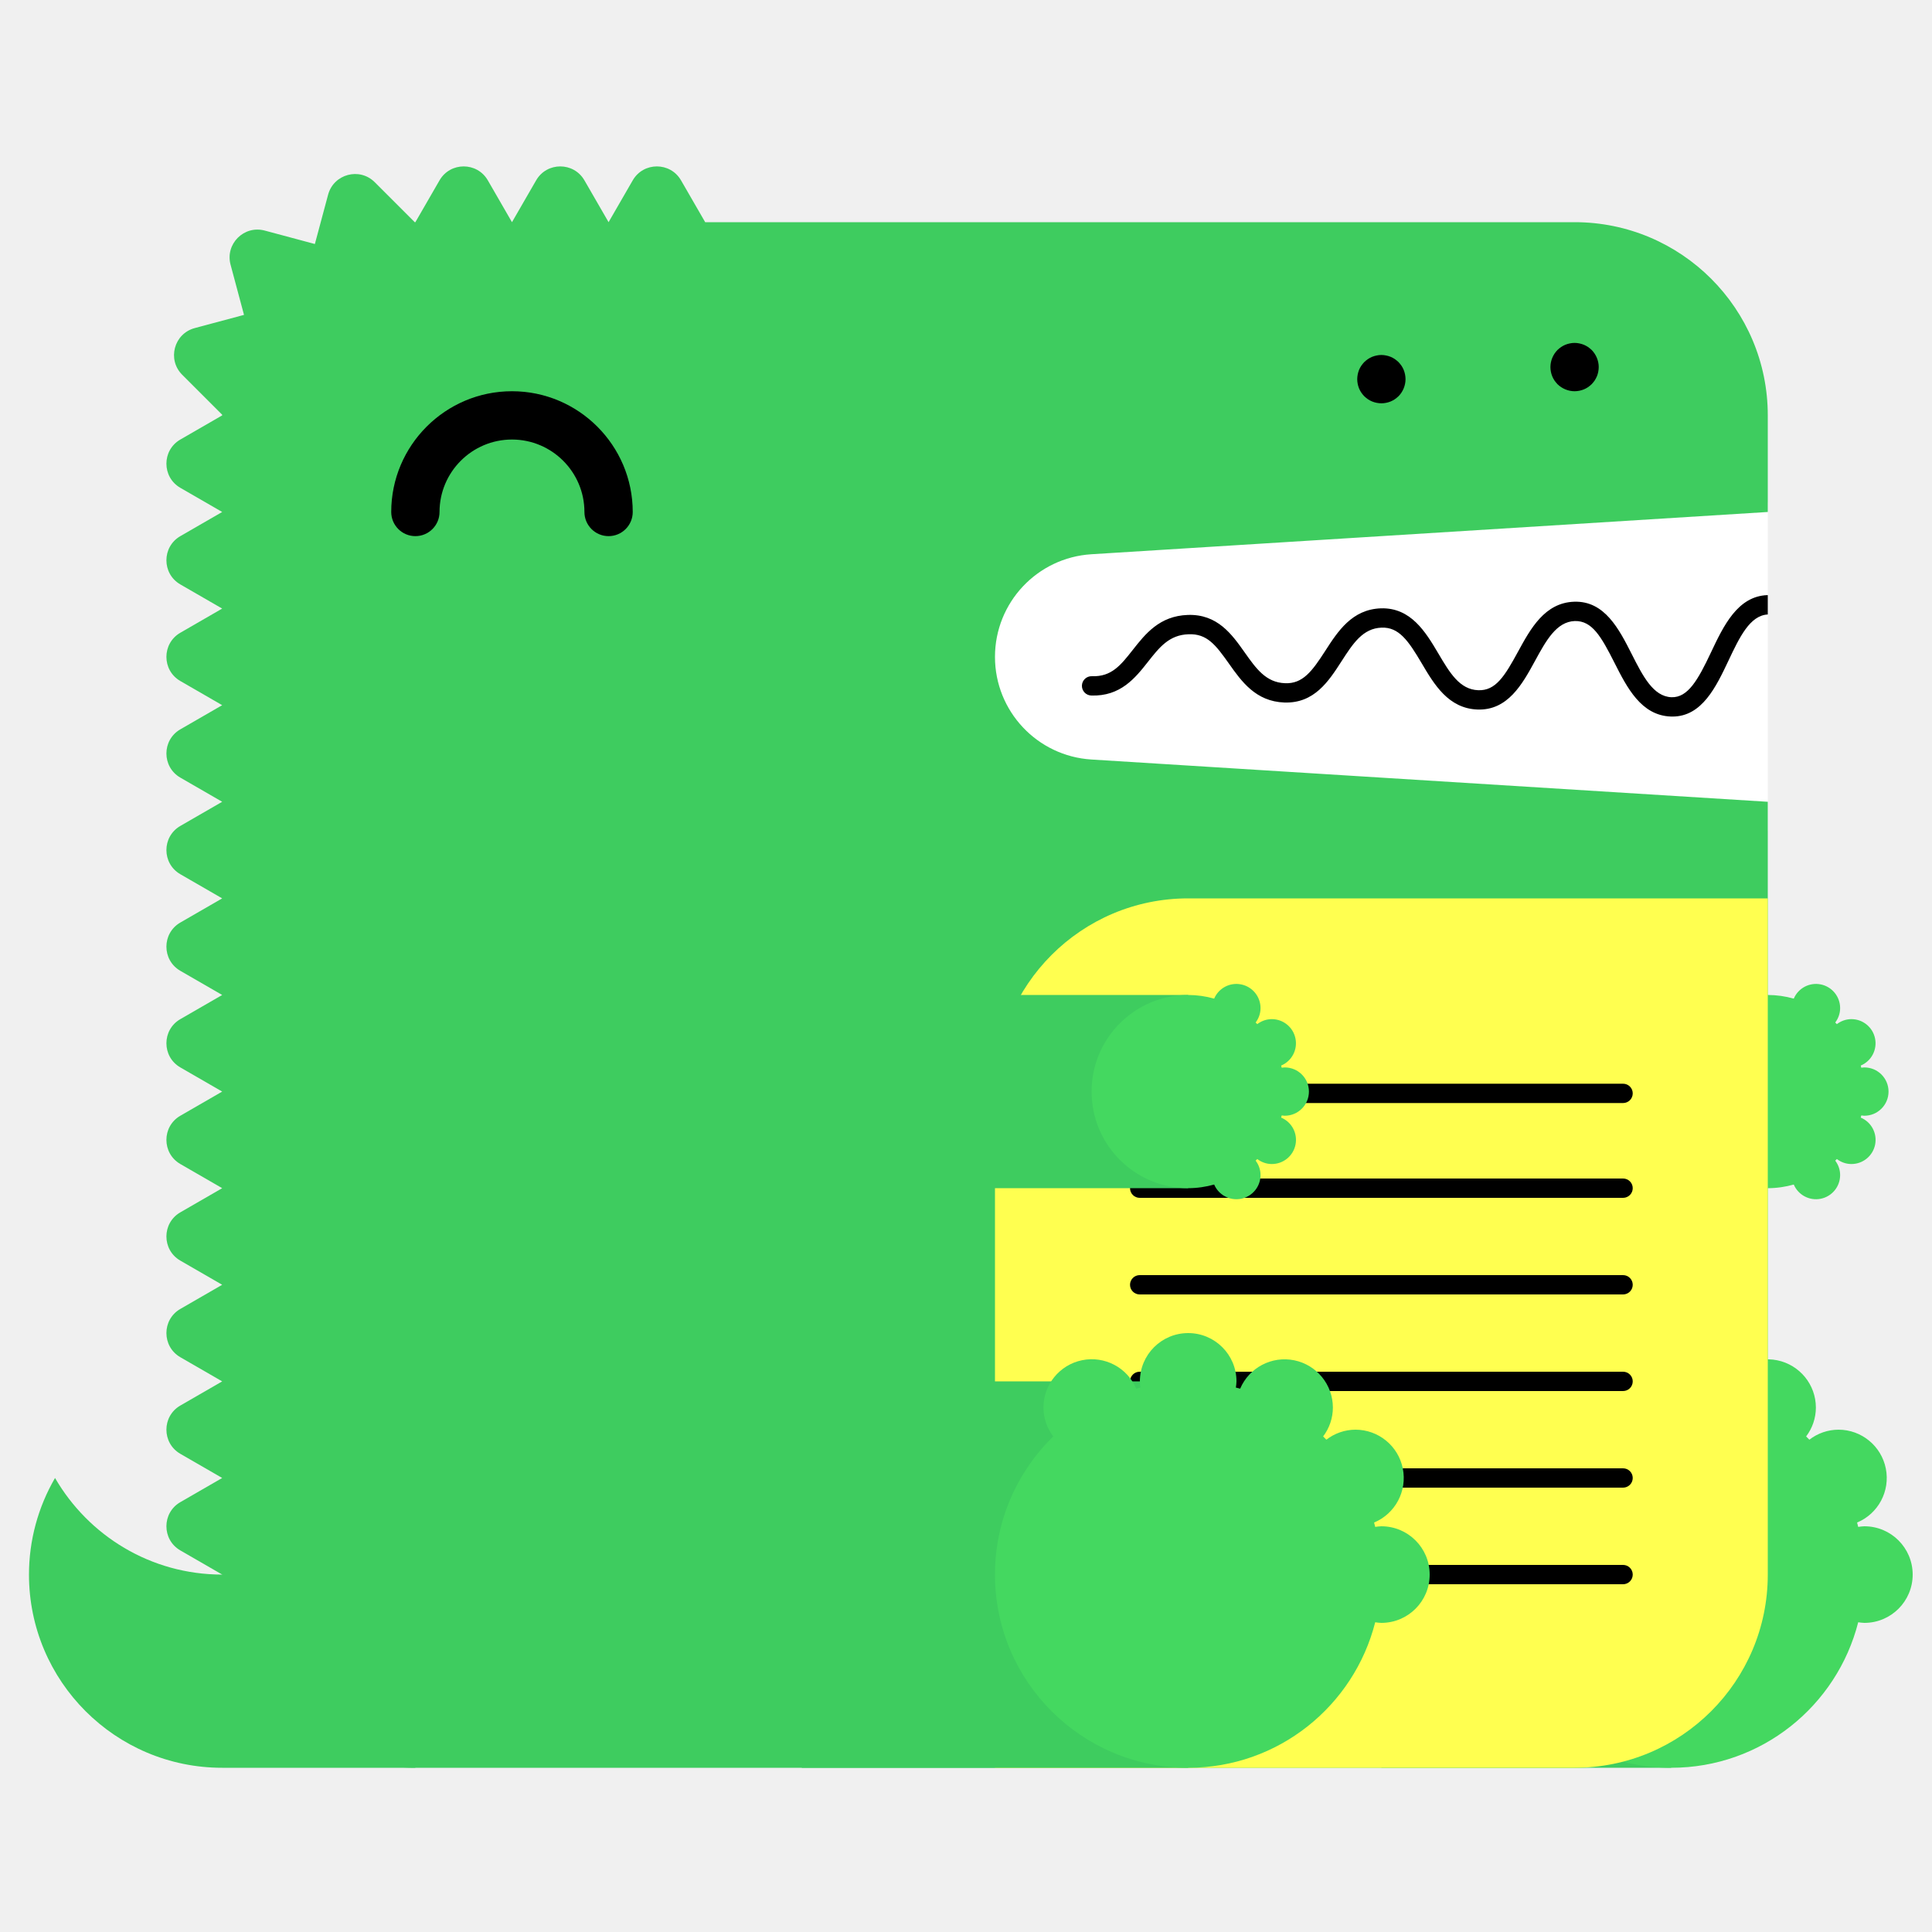
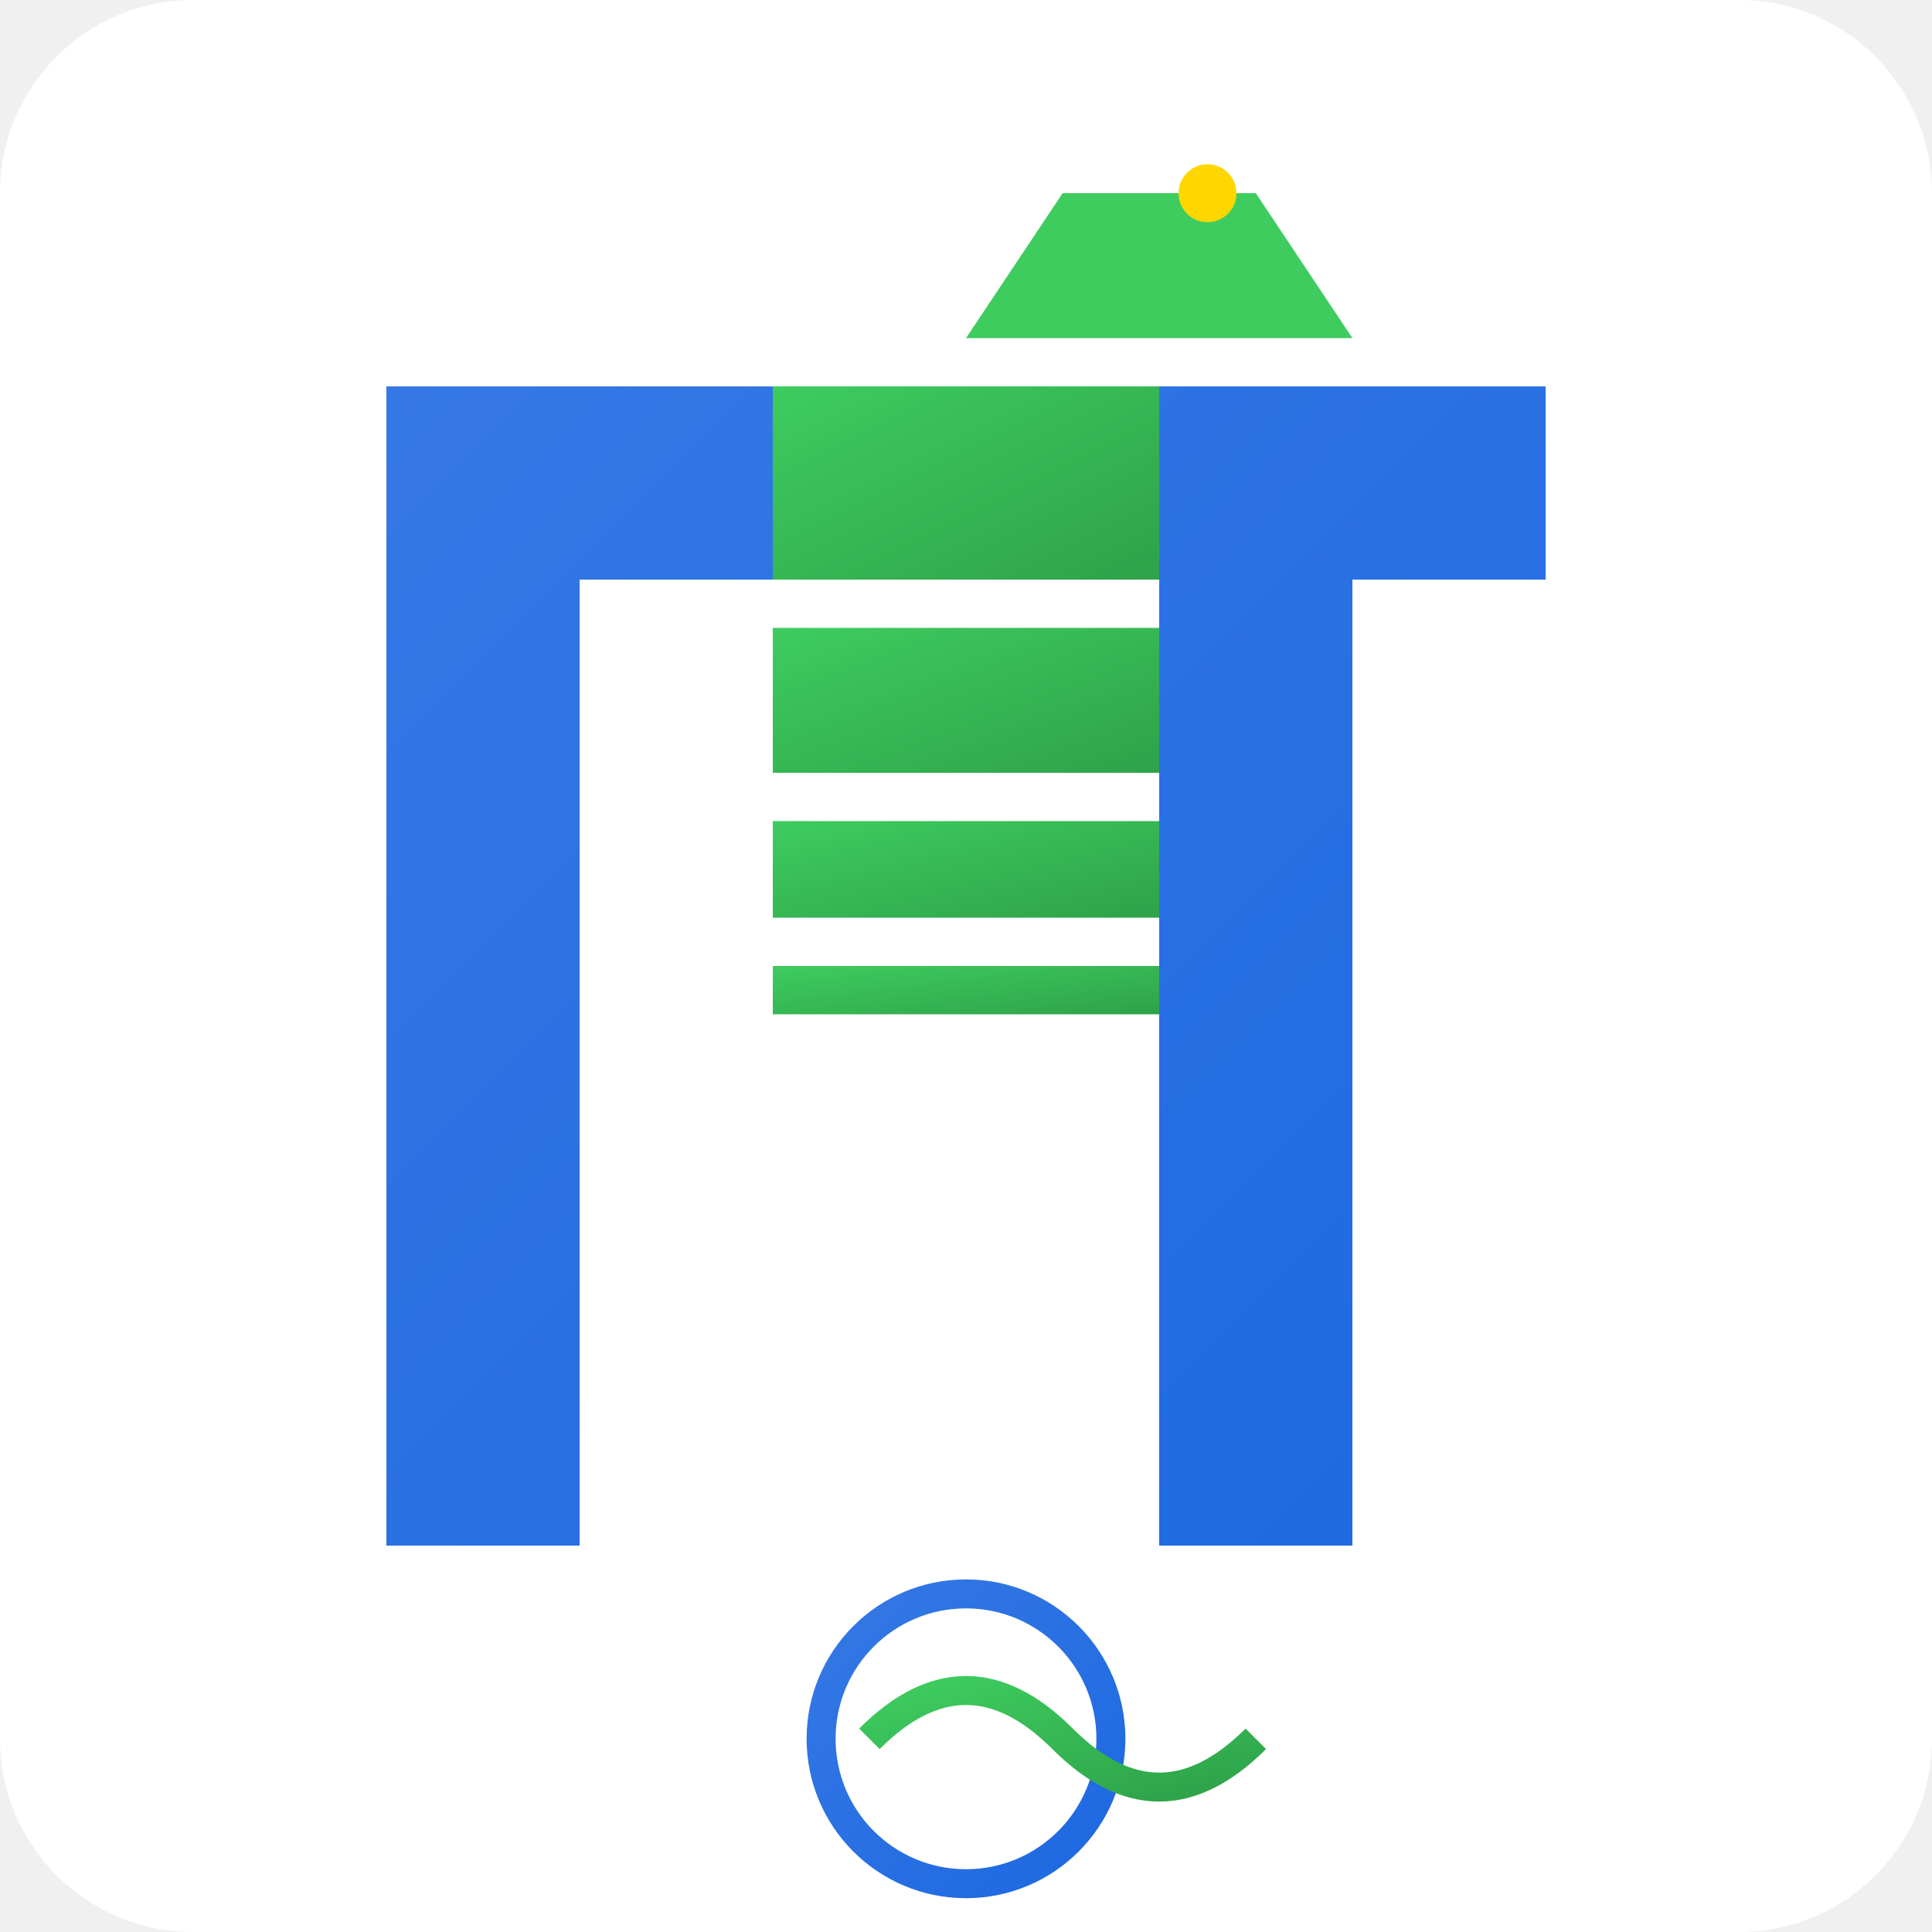
<svg xmlns="http://www.w3.org/2000/svg" width="200" height="200" viewBox="0 0 200 200">
-   <g fill="none" fill-rule="evenodd">
-     <path fill="#FFF" d="M99 52h84v34H99z" />
-     <path d="M23 163c-7.398 0-13.843-4.027-17.303-10A19.886 19.886 0 0 0 3 163c0 11.046 8.954 20 20 20h20v-20H23z" fill="#3ECC5F" />
-     <path d="M112.98 57.376L183 53V43c0-11.046-8.954-20-20-20H73l-2.5-4.33c-1.112-1.925-3.889-1.925-5 0L63 23l-2.5-4.33c-1.111-1.925-3.889-1.925-5 0L53 23l-2.5-4.33c-1.111-1.925-3.889-1.925-5 0L43 23c-.022 0-.042.003-.065.003l-4.142-4.141c-1.57-1.571-4.252-.853-4.828 1.294l-1.369 5.104-5.192-1.392c-2.148-.575-4.111 1.389-3.535 3.536l1.39 5.193-5.102 1.367c-2.148.576-2.867 3.259-1.296 4.83l4.142 4.142c0 .021-.003.042-.003.064l-4.33 2.5c-1.925 1.111-1.925 3.889 0 5L23 53l-4.33 2.5c-1.925 1.111-1.925 3.889 0 5L23 63l-4.33 2.5c-1.925 1.111-1.925 3.889 0 5L23 73l-4.33 2.5c-1.925 1.111-1.925 3.889 0 5L23 83l-4.33 2.5c-1.925 1.111-1.925 3.889 0 5L23 93l-4.33 2.5c-1.925 1.111-1.925 3.889 0 5L23 103l-4.33 2.5c-1.925 1.111-1.925 3.889 0 5L23 113l-4.33 2.5c-1.925 1.111-1.925 3.889 0 5L23 123l-4.33 2.5c-1.925 1.111-1.925 3.889 0 5L23 133l-4.33 2.5c-1.925 1.111-1.925 3.889 0 5L23 143l-4.33 2.5c-1.925 1.111-1.925 3.889 0 5L23 153l-4.33 2.5c-1.925 1.111-1.925 3.889 0 5L23 163c0 11.046 8.954 20 20 20h120c11.046 0 20-8.954 20-20V83l-70.02-4.376A10.645 10.645 0 0 1 103 68c0-5.621 4.37-10.273 9.98-10.624" fill="#3ECC5F" />
-     <path fill="#3ECC5F" d="M143 183h30v-40h-30z" />
-     <path d="M193 158c-.219 0-.428.037-.639.064-.038-.15-.074-.301-.116-.451A5 5 0 0 0 190.32 148a4.96 4.96 0 0 0-3.016 1.036 26.531 26.531 0 0 0-.335-.336 4.955 4.955 0 0 0 1.011-2.987 5 5 0 0 0-9.599-1.959c-.148-.042-.297-.077-.445-.115.027-.211.064-.42.064-.639a5 5 0 0 0-5-5 5 5 0 0 0-5 5c0 .219.037.428.064.639-.148.038-.297.073-.445.115a4.998 4.998 0 0 0-9.599 1.959c0 1.125.384 2.151 1.011 2.987-3.717 3.632-6.031 8.693-6.031 14.3 0 11.046 8.954 20 20 20 9.339 0 17.16-6.41 19.361-15.064.211.027.42.064.639.064a5 5 0 0 0 5-5 5 5 0 0 0-5-5" fill="#44D860" />
-     <path fill="#3ECC5F" d="M153 123h30v-20h-30z" />
-     <path d="M193 115.5a2.5 2.5 0 1 0 0-5c-.109 0-.214.019-.319.032-.02-.075-.037-.15-.058-.225a2.501 2.501 0 0 0-.963-4.807c-.569 0-1.088.197-1.508.518a6.653 6.653 0 0 0-.168-.168c.314-.417.506-.931.506-1.494a2.5 2.5 0 0 0-4.8-.979A9.987 9.987 0 0 0 183 103c-5.522 0-10 4.478-10 10s4.478 10 10 10c.934 0 1.833-.138 2.69-.377a2.5 2.5 0 0 0 4.8-.979c0-.563-.192-1.077-.506-1.494.057-.055.113-.111.168-.168.42.321.939.518 1.508.518a2.5 2.5 0 0 0 .963-4.807c.021-.074.038-.15.058-.225.105.013.21.032.319.032" fill="#44D860" />
-     <path d="M63 55.5a2.5 2.5 0 0 1-2.5-2.5c0-4.136-3.364-7.5-7.5-7.5s-7.5 3.364-7.5 7.5a2.5 2.5 0 1 1-5 0c0-6.893 5.607-12.5 12.5-12.5S65.5 46.107 65.5 53a2.5 2.5 0 0 1-2.5 2.5" fill="#000" />
-     <path d="M103 183h60c11.046 0 20-8.954 20-20V93h-60c-11.046 0-20 8.954-20 20v70z" fill="#FFFF50" />
-     <path d="M168.02 124h-50.04a1 1 0 1 1 0-2h50.04a1 1 0 1 1 0 2m0 20h-50.04a1 1 0 1 1 0-2h50.04a1 1 0 1 1 0 2m0 20h-50.04a1 1 0 1 1 0-2h50.04a1 1 0 1 1 0 2m0-49.814h-50.04a1 1 0 1 1 0-2h50.04a1 1 0 1 1 0 2m0 19.814h-50.04a1 1 0 1 1 0-2h50.04a1 1 0 1 1 0 2m0 20h-50.04a1 1 0 1 1 0-2h50.04a1 1 0 1 1 0 2M183 61.611c-.012 0-.022-.006-.034-.005-3.09.105-4.552 3.196-5.842 5.923-1.346 2.85-2.387 4.703-4.093 4.647-1.889-.068-2.969-2.202-4.113-4.46-1.314-2.594-2.814-5.536-5.963-5.426-3.046.104-4.513 2.794-5.807 5.167-1.377 2.528-2.314 4.065-4.121 3.994-1.927-.07-2.951-1.805-4.136-3.813-1.321-2.236-2.848-4.75-5.936-4.664-2.994.103-4.465 2.385-5.763 4.4-1.373 2.13-2.335 3.428-4.165 3.351-1.973-.07-2.992-1.51-4.171-3.177-1.324-1.873-2.816-3.993-5.895-3.89-2.928.1-4.399 1.97-5.696 3.618-1.232 1.564-2.194 2.802-4.229 2.724a1 1 0 0 0-.072 2c3.017.101 4.545-1.8 5.872-3.487 1.177-1.496 2.193-2.787 4.193-2.855 1.926-.082 2.829 1.115 4.195 3.045 1.297 1.834 2.769 3.914 5.731 4.021 3.103.104 4.596-2.215 5.918-4.267 1.182-1.834 2.202-3.417 4.15-3.484 1.793-.067 2.769 1.35 4.145 3.681 1.297 2.197 2.766 4.686 5.787 4.796 3.125.108 4.634-2.62 5.949-5.035 1.139-2.088 2.214-4.06 4.119-4.126 1.793-.042 2.728 1.595 4.111 4.33 1.292 2.553 2.757 5.445 5.825 5.556l.169.003c3.064 0 4.518-3.075 5.805-5.794 1.139-2.41 2.217-4.68 4.067-4.773v-2z" fill="#000" />
-     <path fill="#3ECC5F" d="M83 183h40v-40H83z" />
-     <path d="M143 158c-.219 0-.428.037-.639.064-.038-.15-.074-.301-.116-.451A5 5 0 0 0 140.32 148a4.96 4.96 0 0 0-3.016 1.036 26.531 26.531 0 0 0-.335-.336 4.955 4.955 0 0 0 1.011-2.987 5 5 0 0 0-9.599-1.959c-.148-.042-.297-.077-.445-.115.027-.211.064-.42.064-.639a5 5 0 0 0-5-5 5 5 0 0 0-5 5c0 .219.037.428.064.639-.148.038-.297.073-.445.115a4.998 4.998 0 0 0-9.599 1.959c0 1.125.384 2.151 1.011 2.987-3.717 3.632-6.031 8.693-6.031 14.3 0 11.046 8.954 20 20 20 9.339 0 17.16-6.41 19.361-15.064.211.027.42.064.639.064a5 5 0 0 0 5-5 5 5 0 0 0-5-5" fill="#44D860" />
-     <path fill="#3ECC5F" d="M83 123h40v-20H83z" />
-     <path d="M133 115.5a2.5 2.5 0 1 0 0-5c-.109 0-.214.019-.319.032-.02-.075-.037-.15-.058-.225a2.501 2.501 0 0 0-.963-4.807c-.569 0-1.088.197-1.508.518a6.653 6.653 0 0 0-.168-.168c.314-.417.506-.931.506-1.494a2.5 2.5 0 0 0-4.8-.979A9.987 9.987 0 0 0 123 103c-5.522 0-10 4.478-10 10s4.478 10 10 10c.934 0 1.833-.138 2.69-.377a2.5 2.5 0 0 0 4.8-.979c0-.563-.192-1.077-.506-1.494.057-.055.113-.111.168-.168.42.321.939.518 1.508.518a2.5 2.5 0 0 0 .963-4.807c.021-.074.038-.15.058-.225.105.013.21.032.319.032" fill="#44D860" />
-     <path d="M143 41.75c-.16 0-.33-.02-.49-.05a2.52 2.52 0 0 1-.47-.14c-.15-.06-.29-.14-.431-.23-.13-.09-.259-.2-.38-.31-.109-.12-.219-.24-.309-.38s-.17-.28-.231-.43a2.619 2.619 0 0 1-.189-.96c0-.16.02-.33.05-.49.03-.16.08-.31.139-.47.061-.15.141-.29.231-.43.09-.13.2-.26.309-.38.121-.11.25-.22.38-.31.141-.09.281-.17.431-.23.149-.06.31-.11.47-.14.32-.07.65-.07.98 0 .159.03.32.08.47.14.149.06.29.14.43.23.13.09.259.2.38.31.11.12.22.25.31.38.09.14.17.28.23.43.06.16.11.31.14.47.029.16.05.33.05.49 0 .66-.271 1.31-.73 1.77-.121.11-.25.22-.38.31-.14.09-.281.17-.43.23a2.565 2.565 0 0 1-.96.19m20-1.25c-.66 0-1.3-.27-1.771-.73a3.802 3.802 0 0 1-.309-.38c-.09-.14-.17-.28-.231-.43a2.619 2.619 0 0 1-.189-.96c0-.66.27-1.3.729-1.77.121-.11.25-.22.38-.31.141-.09.281-.17.431-.23.149-.06.31-.11.47-.14.32-.07.66-.07.98 0 .159.03.32.08.47.14.149.06.29.14.43.23.13.09.259.2.38.31.459.47.73 1.11.73 1.77 0 .16-.021.33-.05.49-.03.16-.08.32-.14.47-.07.15-.14.29-.23.43-.09.13-.2.26-.31.38-.121.11-.25.22-.38.31-.14.09-.281.17-.43.23a2.565 2.565 0 0 1-.96.19" fill="#000" />
+   <defs>
+     <linearGradient id="grad1" x1="0%" y1="0%" x2="100%" y2="100%">
+       <stop offset="0%" style="stop-color:#3578E5;stop-opacity:1" />
+       <stop offset="100%" style="stop-color:#1D68E1;stop-opacity:1" />
+     </linearGradient>
+     <linearGradient id="grad2" x1="0%" y1="0%" x2="100%" y2="100%">
+       <stop offset="0%" style="stop-color:#3ECC5F;stop-opacity:1" />
+       <stop offset="100%" style="stop-color:#2EA249;stop-opacity:1" />
+     </linearGradient>
+   </defs>
+   <rect width="200" height="200" fill="white" rx="20" ry="20" />
+   <path d="M40 40 L160 40 L160 60 L140 60 L140 160 L120 160 L120 60 L60 60 L60 160 L40 160 Z" fill="url(#grad1)" />
+   <g fill="url(#grad2)">
+     <rect x="80" y="40" width="40" height="20" />
+     <rect x="80" y="65" width="40" height="15" />
+     <rect x="80" y="85" width="40" height="10" />
+     <rect x="80" y="100" width="40" height="5" />
  </g>
+   <path d="M110 20 L130 20 L140 35 L100 35 Z" fill="#3ECC5F" />
+   <circle cx="125" cy="20" r="3" fill="#FFD700" />
+   <circle cx="100" cy="180" r="15" stroke="url(#grad1)" stroke-width="3" fill="none" />
+   <path d="M90 180 Q100 170 110 180 T130 180" fill="none" stroke="url(#grad2)" stroke-width="3" />
</svg>
